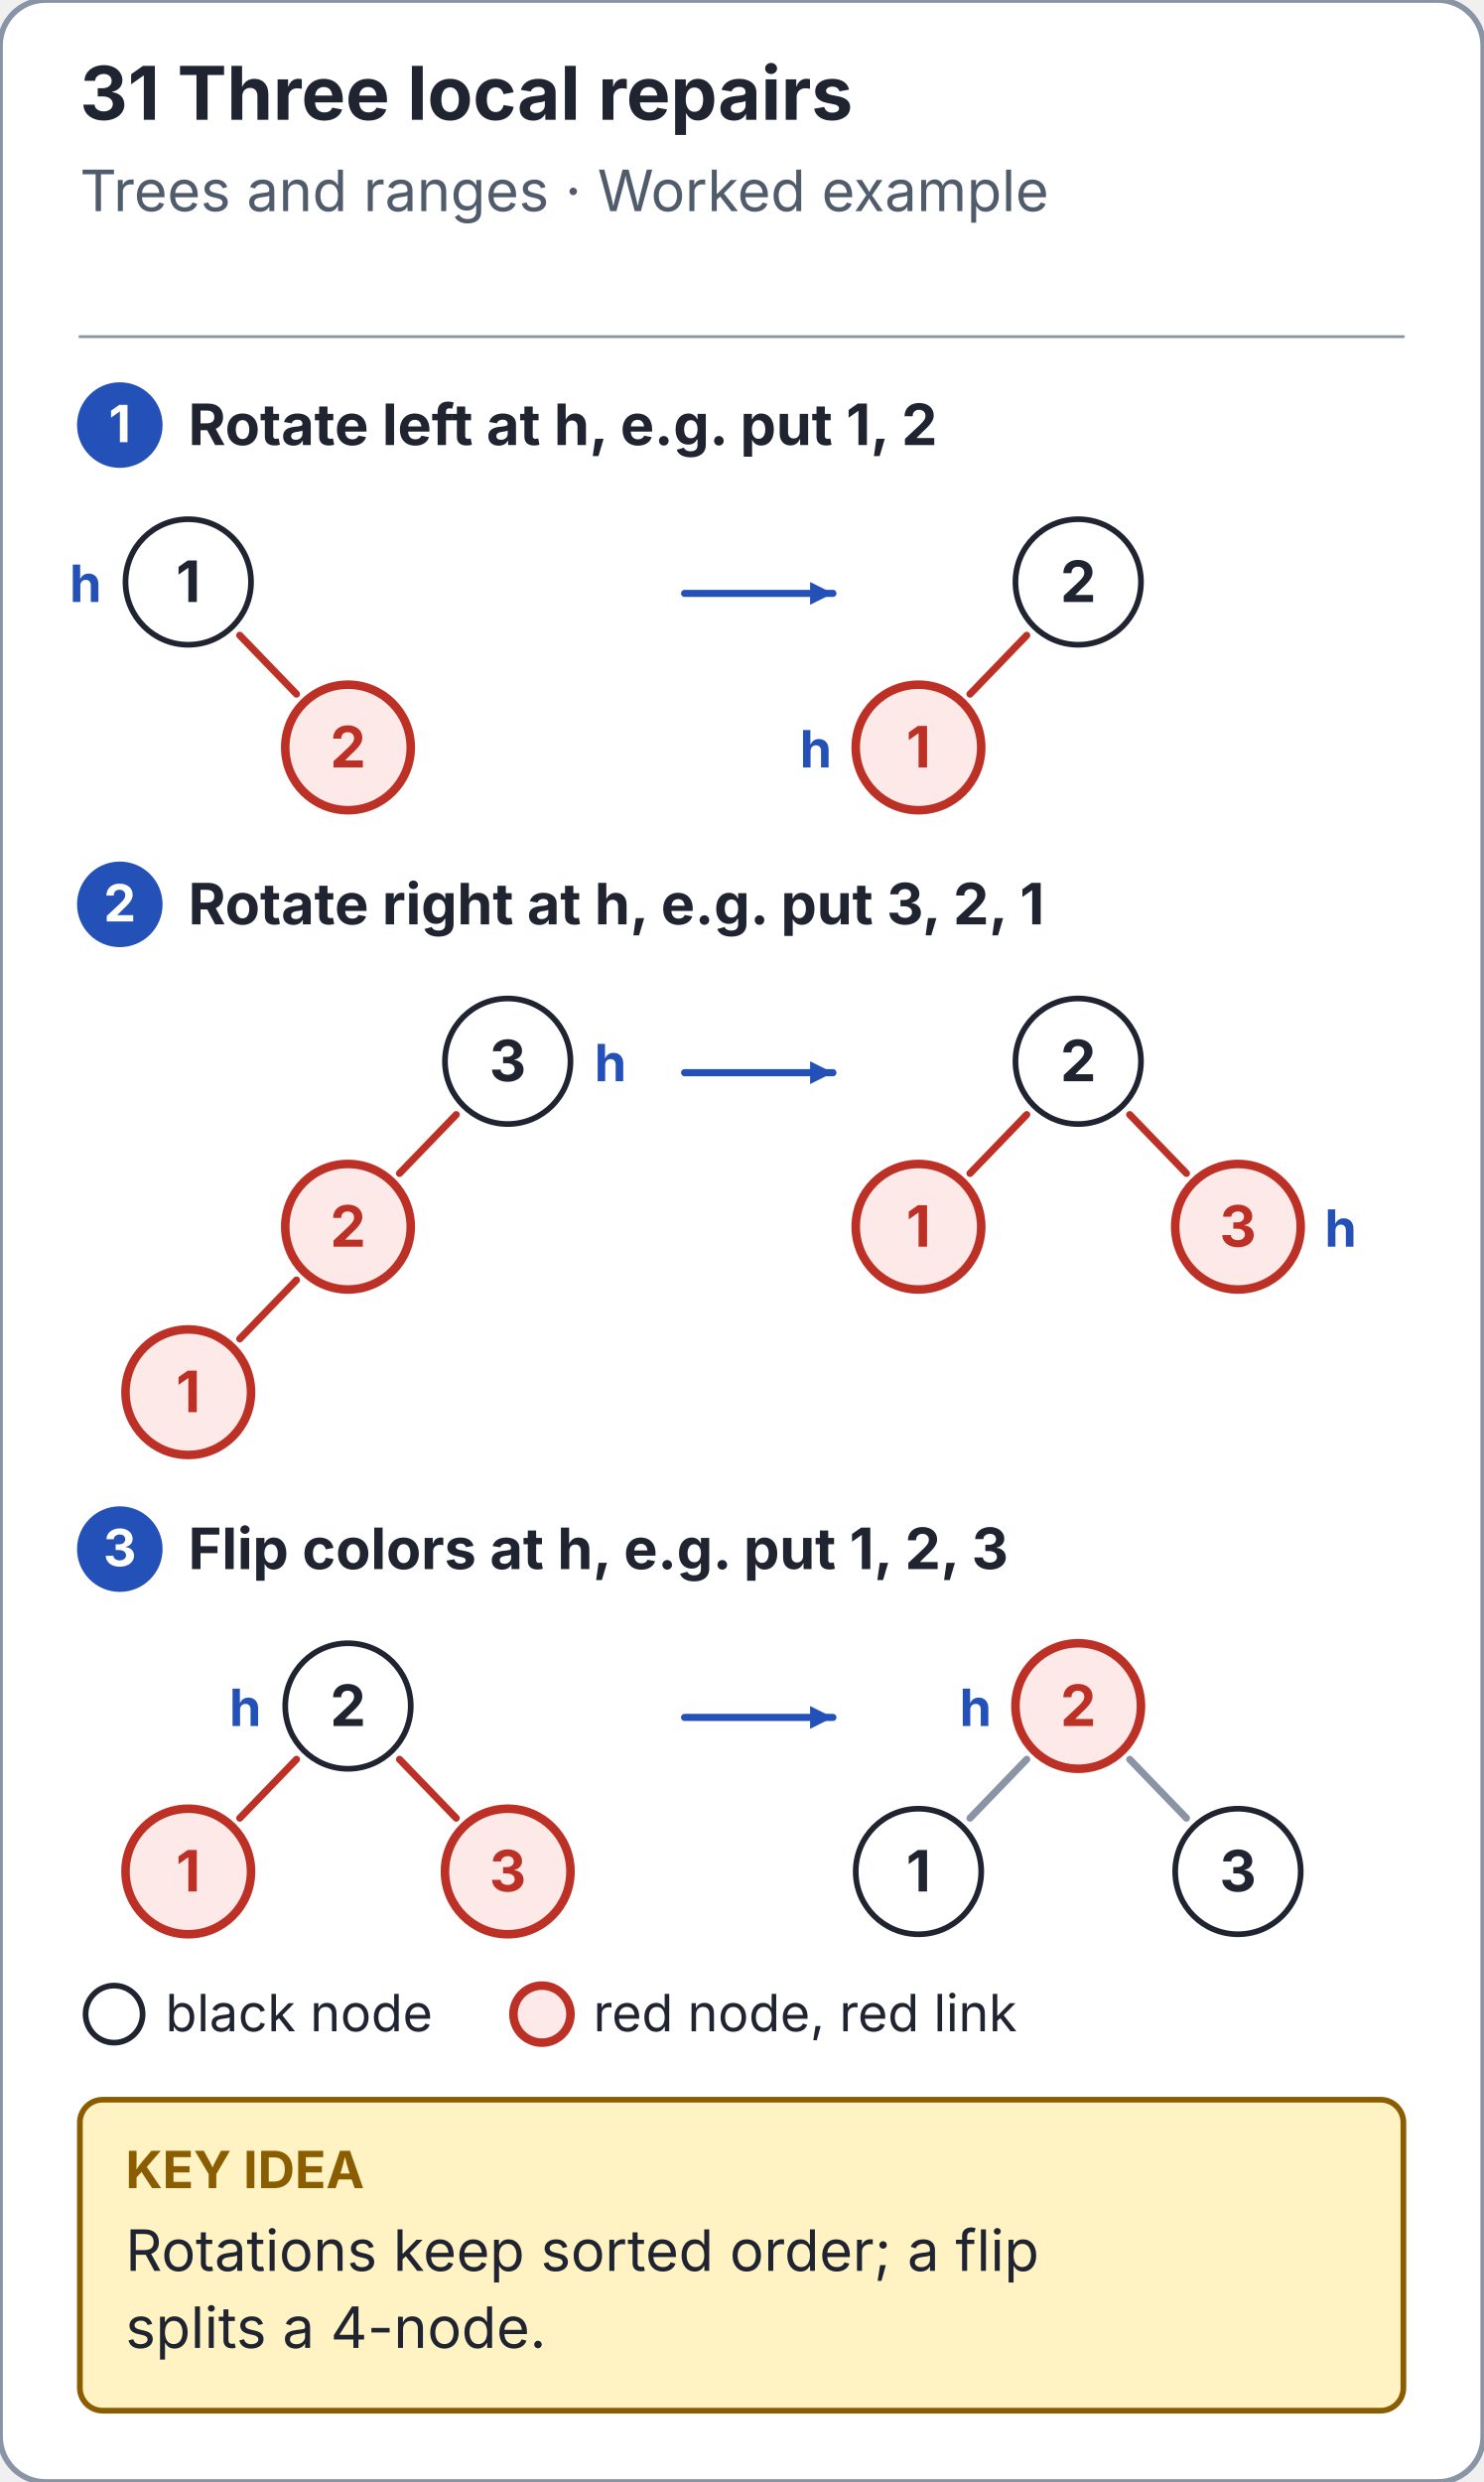
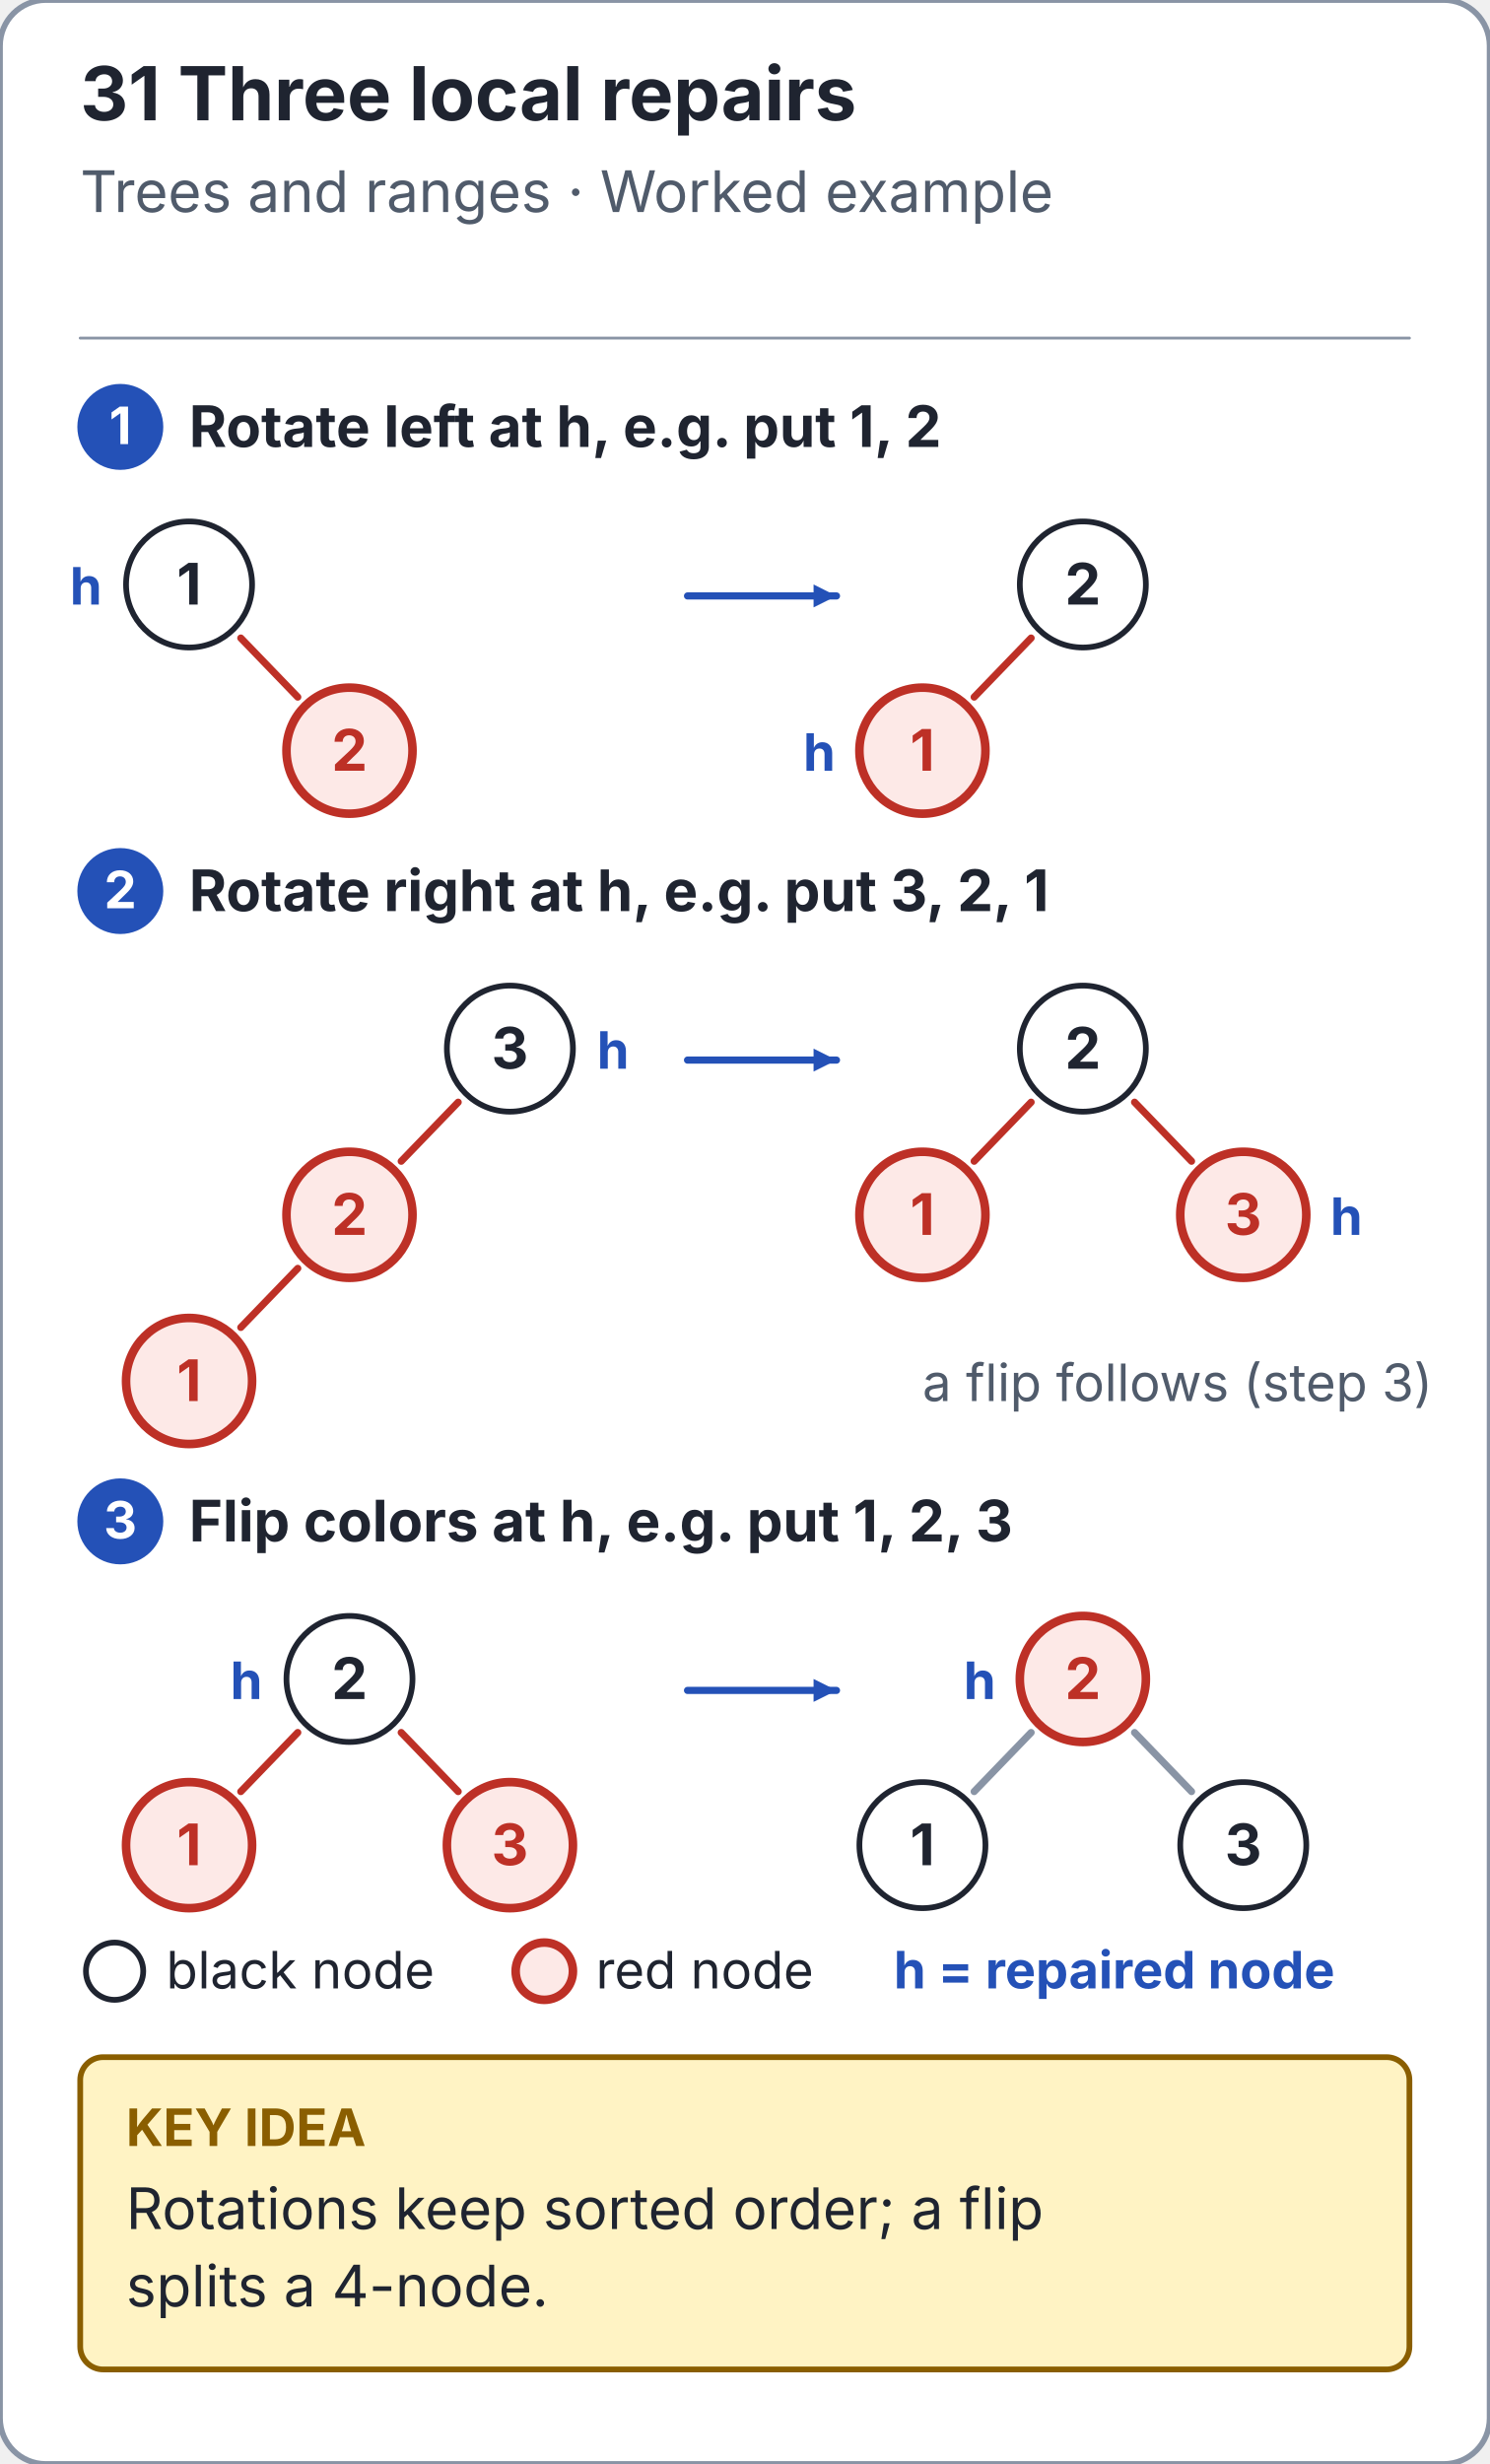
- <svg xmlns="http://www.w3.org/2000/svg" viewBox="0 0 520 870" width="520" height="870" role="img" aria-labelledby="title desc">
+ <svg xmlns="http://www.w3.org/2000/svg" viewBox="0 0 520 860" width="520" height="860" role="img" aria-labelledby="title desc">
  <style>text{font-family:system-ui,-apple-system,BlinkMacSystemFont,"Segoe UI",sans-serif} line,path{stroke-linecap:round;stroke-linejoin:round}</style>
  <defs>
    <marker id="red-black-fixups-paper-arrow" markerWidth="9" markerHeight="9" refX="8" refY="4" orient="auto" markerUnits="userSpaceOnUse">
      <path d="M 0 0 L 8 4 L 0 8 Z" fill="#ffffff" />
    </marker>
    <marker id="red-black-fixups-ink-arrow" markerWidth="9" markerHeight="9" refX="8" refY="4" orient="auto" markerUnits="userSpaceOnUse">
      <path d="M 0 0 L 8 4 L 0 8 Z" fill="#1f2430" />
    </marker>
    <marker id="red-black-fixups-muted-arrow" markerWidth="9" markerHeight="9" refX="8" refY="4" orient="auto" markerUnits="userSpaceOnUse">
      <path d="M 0 0 L 8 4 L 0 8 Z" fill="#505b6b" />
    </marker>
    <marker id="red-black-fixups-line-arrow" markerWidth="9" markerHeight="9" refX="8" refY="4" orient="auto" markerUnits="userSpaceOnUse">
      <path d="M 0 0 L 8 4 L 0 8 Z" fill="#8994a5" />
    </marker>
    <marker id="red-black-fixups-blue-arrow" markerWidth="9" markerHeight="9" refX="8" refY="4" orient="auto" markerUnits="userSpaceOnUse">
      <path d="M 0 0 L 8 4 L 0 8 Z" fill="#2451b7" />
    </marker>
    <marker id="red-black-fixups-soft-arrow" markerWidth="9" markerHeight="9" refX="8" refY="4" orient="auto" markerUnits="userSpaceOnUse">
      <path d="M 0 0 L 8 4 L 0 8 Z" fill="#edf2fc" />
    </marker>
    <marker id="red-black-fixups-note-arrow" markerWidth="9" markerHeight="9" refX="8" refY="4" orient="auto" markerUnits="userSpaceOnUse">
      <path d="M 0 0 L 8 4 L 0 8 Z" fill="#fff3c4" />
    </marker>
    <marker id="red-black-fixups-gold-arrow" markerWidth="9" markerHeight="9" refX="8" refY="4" orient="auto" markerUnits="userSpaceOnUse">
      <path d="M 0 0 L 8 4 L 0 8 Z" fill="#8a5e00" />
    </marker>
    <marker id="red-black-fixups-red-arrow" markerWidth="9" markerHeight="9" refX="8" refY="4" orient="auto" markerUnits="userSpaceOnUse">
      <path d="M 0 0 L 8 4 L 0 8 Z" fill="#bd3026" />
    </marker>
    <marker id="red-black-fixups-panel-arrow" markerWidth="9" markerHeight="9" refX="8" refY="4" orient="auto" markerUnits="userSpaceOnUse">
      <path d="M 0 0 L 8 4 L 0 8 Z" fill="#f6f8fb" />
    </marker>
    <marker id="red-black-fixups-green-arrow" markerWidth="9" markerHeight="9" refX="8" refY="4" orient="auto" markerUnits="userSpaceOnUse">
      <path d="M 0 0 L 8 4 L 0 8 Z" fill="#1c6b3c" />
    </marker>
    <marker id="red-black-fixups-mint-arrow" markerWidth="9" markerHeight="9" refX="8" refY="4" orient="auto" markerUnits="userSpaceOnUse">
      <path d="M 0 0 L 8 4 L 0 8 Z" fill="#e3f4e8" />
    </marker>
    <marker id="red-black-fixups-violet-arrow" markerWidth="9" markerHeight="9" refX="8" refY="4" orient="auto" markerUnits="userSpaceOnUse">
      <path d="M 0 0 L 8 4 L 0 8 Z" fill="#6b3fb8" />
    </marker>
    <marker id="red-black-fixups-lilac-arrow" markerWidth="9" markerHeight="9" refX="8" refY="4" orient="auto" markerUnits="userSpaceOnUse">
      <path d="M 0 0 L 8 4 L 0 8 Z" fill="#f0eafb" />
    </marker>
    <marker id="red-black-fixups-rose-arrow" markerWidth="9" markerHeight="9" refX="8" refY="4" orient="auto" markerUnits="userSpaceOnUse">
      <path d="M 0 0 L 8 4 L 0 8 Z" fill="#fde9e7" />
    </marker>
  </defs>
-   <rect x="0" y="0" width="520" height="870" rx="16" fill="#ffffff" stroke="#8994a5" stroke-width="2" />
+   <rect x="0" y="0" width="520" height="860" rx="16" fill="#ffffff" stroke="#8994a5" stroke-width="2" />
  <text x="28" y="42" font-size="26" fill="#1f2430" text-anchor="start" font-weight="700">31  Three local repairs</text>
  <text x="28" y="74" font-size="20" fill="#505b6b" text-anchor="start" font-weight="400">Trees and ranges · Worked example</text>
  <line x1="28" y1="118" x2="492" y2="118" stroke="#8994a5" stroke-width="1" />
  <circle cx="42" cy="149" r="14" fill="#2451b7" stroke="#2451b7" stroke-width="2" />
  <text x="42" y="155" font-size="18" fill="#ffffff" text-anchor="middle" font-weight="700">1</text>
  <text x="66" y="156" font-size="20" fill="#1f2430" text-anchor="start" font-weight="700">Rotate left at h, e.g. put 1, 2</text>
  <line x1="84.06" y1="222.7" x2="103.94" y2="243.3" stroke="#bd3026" stroke-width="2.5" />
  <circle cx="66" cy="204" r="22" fill="#ffffff" stroke="#1f2430" stroke-width="2" />
  <text x="66" y="211" font-size="20" fill="#1f2430" text-anchor="middle" font-weight="700">1</text>
  <circle cx="122" cy="262" r="22" fill="#fde9e7" stroke="#bd3026" stroke-width="3" />
  <text x="122" y="269" font-size="20" fill="#bd3026" text-anchor="middle" font-weight="700">2</text>
  <line x1="359.94" y1="222.7" x2="340.06" y2="243.3" stroke="#bd3026" stroke-width="2.5" />
  <circle cx="322" cy="262" r="22" fill="#fde9e7" stroke="#bd3026" stroke-width="3" />
  <text x="322" y="269" font-size="20" fill="#bd3026" text-anchor="middle" font-weight="700">1</text>
  <circle cx="378" cy="204" r="22" fill="#ffffff" stroke="#1f2430" stroke-width="2" />
  <text x="378" y="211" font-size="20" fill="#1f2430" text-anchor="middle" font-weight="700">2</text>
  <line x1="240" y1="208" x2="292" y2="208" stroke="#2451b7" stroke-width="2.5" marker-end="url(#red-black-fixups-blue-arrow)" />
  <text x="30" y="211" font-size="18" fill="#2451b7" text-anchor="middle" font-weight="700">h</text>
  <text x="286" y="269" font-size="18" fill="#2451b7" text-anchor="middle" font-weight="700">h</text>
-   <circle cx="42" cy="317" r="14" fill="#2451b7" stroke="#2451b7" stroke-width="2" />
-   <text x="42" y="323" font-size="18" fill="#ffffff" text-anchor="middle" font-weight="700">2</text>
-   <text x="66" y="324" font-size="20" fill="#1f2430" text-anchor="start" font-weight="700">Rotate right at h, e.g. put 3, 2, 1</text>
-   <line x1="103.94" y1="448.7" x2="84.06" y2="469.3" stroke="#bd3026" stroke-width="2.5" />
-   <line x1="159.94" y1="390.7" x2="140.06" y2="411.3" stroke="#bd3026" stroke-width="2.5" />
-   <circle cx="66" cy="488" r="22" fill="#fde9e7" stroke="#bd3026" stroke-width="3" />
-   <text x="66" y="495" font-size="20" fill="#bd3026" text-anchor="middle" font-weight="700">1</text>
-   <circle cx="122" cy="430" r="22" fill="#fde9e7" stroke="#bd3026" stroke-width="3" />
-   <text x="122" y="437" font-size="20" fill="#bd3026" text-anchor="middle" font-weight="700">2</text>
-   <circle cx="178" cy="372" r="22" fill="#ffffff" stroke="#1f2430" stroke-width="2" />
-   <text x="178" y="379" font-size="20" fill="#1f2430" text-anchor="middle" font-weight="700">3</text>
-   <line x1="359.94" y1="390.7" x2="340.06" y2="411.3" stroke="#bd3026" stroke-width="2.5" />
-   <line x1="396.06" y1="390.7" x2="415.94" y2="411.3" stroke="#bd3026" stroke-width="2.5" />
-   <circle cx="322" cy="430" r="22" fill="#fde9e7" stroke="#bd3026" stroke-width="3" />
-   <text x="322" y="437" font-size="20" fill="#bd3026" text-anchor="middle" font-weight="700">1</text>
-   <circle cx="378" cy="372" r="22" fill="#ffffff" stroke="#1f2430" stroke-width="2" />
-   <text x="378" y="379" font-size="20" fill="#1f2430" text-anchor="middle" font-weight="700">2</text>
-   <circle cx="434" cy="430" r="22" fill="#fde9e7" stroke="#bd3026" stroke-width="3" />
-   <text x="434" y="437" font-size="20" fill="#bd3026" text-anchor="middle" font-weight="700">3</text>
-   <line x1="240" y1="376" x2="292" y2="376" stroke="#2451b7" stroke-width="2.5" marker-end="url(#red-black-fixups-blue-arrow)" />
-   <text x="214" y="379" font-size="18" fill="#2451b7" text-anchor="middle" font-weight="700">h</text>
-   <text x="470" y="437" font-size="18" fill="#2451b7" text-anchor="middle" font-weight="700">h</text>
-   <circle cx="42" cy="543" r="14" fill="#2451b7" stroke="#2451b7" stroke-width="2" />
-   <text x="42" y="549" font-size="18" fill="#ffffff" text-anchor="middle" font-weight="700">3</text>
-   <text x="66" y="550" font-size="20" fill="#1f2430" text-anchor="start" font-weight="700">Flip colors at h, e.g. put 1, 2, 3</text>
-   <line x1="103.94" y1="616.7" x2="84.06" y2="637.3" stroke="#bd3026" stroke-width="2.5" />
-   <line x1="140.06" y1="616.7" x2="159.94" y2="637.3" stroke="#bd3026" stroke-width="2.5" />
-   <circle cx="66" cy="656" r="22" fill="#fde9e7" stroke="#bd3026" stroke-width="3" />
-   <text x="66" y="663" font-size="20" fill="#bd3026" text-anchor="middle" font-weight="700">1</text>
-   <circle cx="122" cy="598" r="22" fill="#ffffff" stroke="#1f2430" stroke-width="2" />
-   <text x="122" y="605" font-size="20" fill="#1f2430" text-anchor="middle" font-weight="700">2</text>
-   <circle cx="178" cy="656" r="22" fill="#fde9e7" stroke="#bd3026" stroke-width="3" />
-   <text x="178" y="663" font-size="20" fill="#bd3026" text-anchor="middle" font-weight="700">3</text>
-   <line x1="359.94" y1="616.7" x2="340.06" y2="637.3" stroke="#8994a5" stroke-width="2.5" />
-   <line x1="396.06" y1="616.7" x2="415.94" y2="637.3" stroke="#8994a5" stroke-width="2.5" />
-   <circle cx="322" cy="656" r="22" fill="#ffffff" stroke="#1f2430" stroke-width="2" />
-   <text x="322" y="663" font-size="20" fill="#1f2430" text-anchor="middle" font-weight="700">1</text>
-   <circle cx="378" cy="598" r="22" fill="#fde9e7" stroke="#bd3026" stroke-width="3" />
-   <text x="378" y="605" font-size="20" fill="#bd3026" text-anchor="middle" font-weight="700">2</text>
-   <circle cx="434" cy="656" r="22" fill="#ffffff" stroke="#1f2430" stroke-width="2" />
-   <text x="434" y="663" font-size="20" fill="#1f2430" text-anchor="middle" font-weight="700">3</text>
-   <line x1="240" y1="602" x2="292" y2="602" stroke="#2451b7" stroke-width="2.5" marker-end="url(#red-black-fixups-blue-arrow)" />
-   <text x="86" y="605" font-size="18" fill="#2451b7" text-anchor="middle" font-weight="700">h</text>
-   <text x="342" y="605" font-size="18" fill="#2451b7" text-anchor="middle" font-weight="700">h</text>
-   <circle cx="40" cy="706" r="10" fill="#ffffff" stroke="#1f2430" stroke-width="2" />
-   <text x="58" y="712" font-size="18" fill="#1f2430" text-anchor="start" font-weight="400">black node</text>
-   <circle cx="190" cy="706" r="10" fill="#fde9e7" stroke="#bd3026" stroke-width="3" />
-   <text x="208" y="712" font-size="18" fill="#1f2430" text-anchor="start" font-weight="400">red node, red link</text>
-   <rect x="28" y="736" width="464" height="109" rx="8" fill="#fff3c4" stroke="#8a5e00" stroke-width="2" />
-   <text x="44" y="767" font-size="18" fill="#8a5e00" text-anchor="start" font-weight="700">KEY IDEA</text>
-   <text x="44" y="796" font-size="20" fill="#1f2430" text-anchor="start" font-weight="400">Rotations keep sorted order; a flip</text>
-   <text x="44" y="823" font-size="20" fill="#1f2430" text-anchor="start" font-weight="400">splits a 4-node.</text>
+   <circle cx="42" cy="311" r="14" fill="#2451b7" stroke="#2451b7" stroke-width="2" />
+   <text x="42" y="317" font-size="18" fill="#ffffff" text-anchor="middle" font-weight="700">2</text>
+   <text x="66" y="318" font-size="20" fill="#1f2430" text-anchor="start" font-weight="700">Rotate right at h, e.g. put 3, 2, 1</text>
+   <line x1="103.94" y1="442.7" x2="84.06" y2="463.3" stroke="#bd3026" stroke-width="2.5" />
+   <line x1="159.94" y1="384.7" x2="140.06" y2="405.3" stroke="#bd3026" stroke-width="2.5" />
+   <circle cx="66" cy="482" r="22" fill="#fde9e7" stroke="#bd3026" stroke-width="3" />
+   <text x="66" y="489" font-size="20" fill="#bd3026" text-anchor="middle" font-weight="700">1</text>
+   <circle cx="122" cy="424" r="22" fill="#fde9e7" stroke="#bd3026" stroke-width="3" />
+   <text x="122" y="431" font-size="20" fill="#bd3026" text-anchor="middle" font-weight="700">2</text>
+   <circle cx="178" cy="366" r="22" fill="#ffffff" stroke="#1f2430" stroke-width="2" />
+   <text x="178" y="373" font-size="20" fill="#1f2430" text-anchor="middle" font-weight="700">3</text>
+   <line x1="359.94" y1="384.7" x2="340.06" y2="405.3" stroke="#bd3026" stroke-width="2.5" />
+   <line x1="396.06" y1="384.7" x2="415.94" y2="405.3" stroke="#bd3026" stroke-width="2.5" />
+   <circle cx="322" cy="424" r="22" fill="#fde9e7" stroke="#bd3026" stroke-width="3" />
+   <text x="322" y="431" font-size="20" fill="#bd3026" text-anchor="middle" font-weight="700">1</text>
+   <circle cx="378" cy="366" r="22" fill="#ffffff" stroke="#1f2430" stroke-width="2" />
+   <text x="378" y="373" font-size="20" fill="#1f2430" text-anchor="middle" font-weight="700">2</text>
+   <circle cx="434" cy="424" r="22" fill="#fde9e7" stroke="#bd3026" stroke-width="3" />
+   <text x="434" y="431" font-size="20" fill="#bd3026" text-anchor="middle" font-weight="700">3</text>
+   <line x1="240" y1="370" x2="292" y2="370" stroke="#2451b7" stroke-width="2.5" marker-end="url(#red-black-fixups-blue-arrow)" />
+   <text x="214" y="373" font-size="18" fill="#2451b7" text-anchor="middle" font-weight="700">h</text>
+   <text x="470" y="431" font-size="18" fill="#2451b7" text-anchor="middle" font-weight="700">h</text>
+   <text x="322" y="489" font-size="18" fill="#505b6b" text-anchor="start" font-weight="400">a flip follows (step 3)</text>
+   <circle cx="42" cy="531" r="14" fill="#2451b7" stroke="#2451b7" stroke-width="2" />
+   <text x="42" y="537" font-size="18" fill="#ffffff" text-anchor="middle" font-weight="700">3</text>
+   <text x="66" y="538" font-size="20" fill="#1f2430" text-anchor="start" font-weight="700">Flip colors at h, e.g. put 1, 2, 3</text>
+   <line x1="103.94" y1="604.7" x2="84.06" y2="625.3" stroke="#bd3026" stroke-width="2.5" />
+   <line x1="140.06" y1="604.7" x2="159.94" y2="625.3" stroke="#bd3026" stroke-width="2.5" />
+   <circle cx="66" cy="644" r="22" fill="#fde9e7" stroke="#bd3026" stroke-width="3" />
+   <text x="66" y="651" font-size="20" fill="#bd3026" text-anchor="middle" font-weight="700">1</text>
+   <circle cx="122" cy="586" r="22" fill="#ffffff" stroke="#1f2430" stroke-width="2" />
+   <text x="122" y="593" font-size="20" fill="#1f2430" text-anchor="middle" font-weight="700">2</text>
+   <circle cx="178" cy="644" r="22" fill="#fde9e7" stroke="#bd3026" stroke-width="3" />
+   <text x="178" y="651" font-size="20" fill="#bd3026" text-anchor="middle" font-weight="700">3</text>
+   <line x1="359.94" y1="604.7" x2="340.06" y2="625.3" stroke="#8994a5" stroke-width="2.5" />
+   <line x1="396.06" y1="604.7" x2="415.94" y2="625.3" stroke="#8994a5" stroke-width="2.5" />
+   <circle cx="322" cy="644" r="22" fill="#ffffff" stroke="#1f2430" stroke-width="2" />
+   <text x="322" y="651" font-size="20" fill="#1f2430" text-anchor="middle" font-weight="700">1</text>
+   <circle cx="378" cy="586" r="22" fill="#fde9e7" stroke="#bd3026" stroke-width="3" />
+   <text x="378" y="593" font-size="20" fill="#bd3026" text-anchor="middle" font-weight="700">2</text>
+   <circle cx="434" cy="644" r="22" fill="#ffffff" stroke="#1f2430" stroke-width="2" />
+   <text x="434" y="651" font-size="20" fill="#1f2430" text-anchor="middle" font-weight="700">3</text>
+   <line x1="240" y1="590" x2="292" y2="590" stroke="#2451b7" stroke-width="2.5" marker-end="url(#red-black-fixups-blue-arrow)" />
+   <text x="86" y="593" font-size="18" fill="#2451b7" text-anchor="middle" font-weight="700">h</text>
+   <text x="342" y="593" font-size="18" fill="#2451b7" text-anchor="middle" font-weight="700">h</text>
+   <circle cx="40" cy="688" r="10" fill="#ffffff" stroke="#1f2430" stroke-width="2" />
+   <text x="58" y="694" font-size="18" fill="#1f2430" text-anchor="start" font-weight="400">black node</text>
+   <circle cx="190" cy="688" r="10" fill="#fde9e7" stroke="#bd3026" stroke-width="3" />
+   <text x="208" y="694" font-size="18" fill="#1f2430" text-anchor="start" font-weight="400">red node</text>
+   <text x="312" y="694" font-size="18" fill="#2451b7" text-anchor="start" font-weight="700">h = repaired node</text>
+   <rect x="28" y="718" width="464" height="109" rx="8" fill="#fff3c4" stroke="#8a5e00" stroke-width="2" />
+   <text x="44" y="749" font-size="18" fill="#8a5e00" text-anchor="start" font-weight="700">KEY IDEA</text>
+   <text x="44" y="778" font-size="20" fill="#1f2430" text-anchor="start" font-weight="400">Rotations keep sorted order; a flip</text>
+   <text x="44" y="805" font-size="20" fill="#1f2430" text-anchor="start" font-weight="400">splits a 4-node.</text>
</svg>
